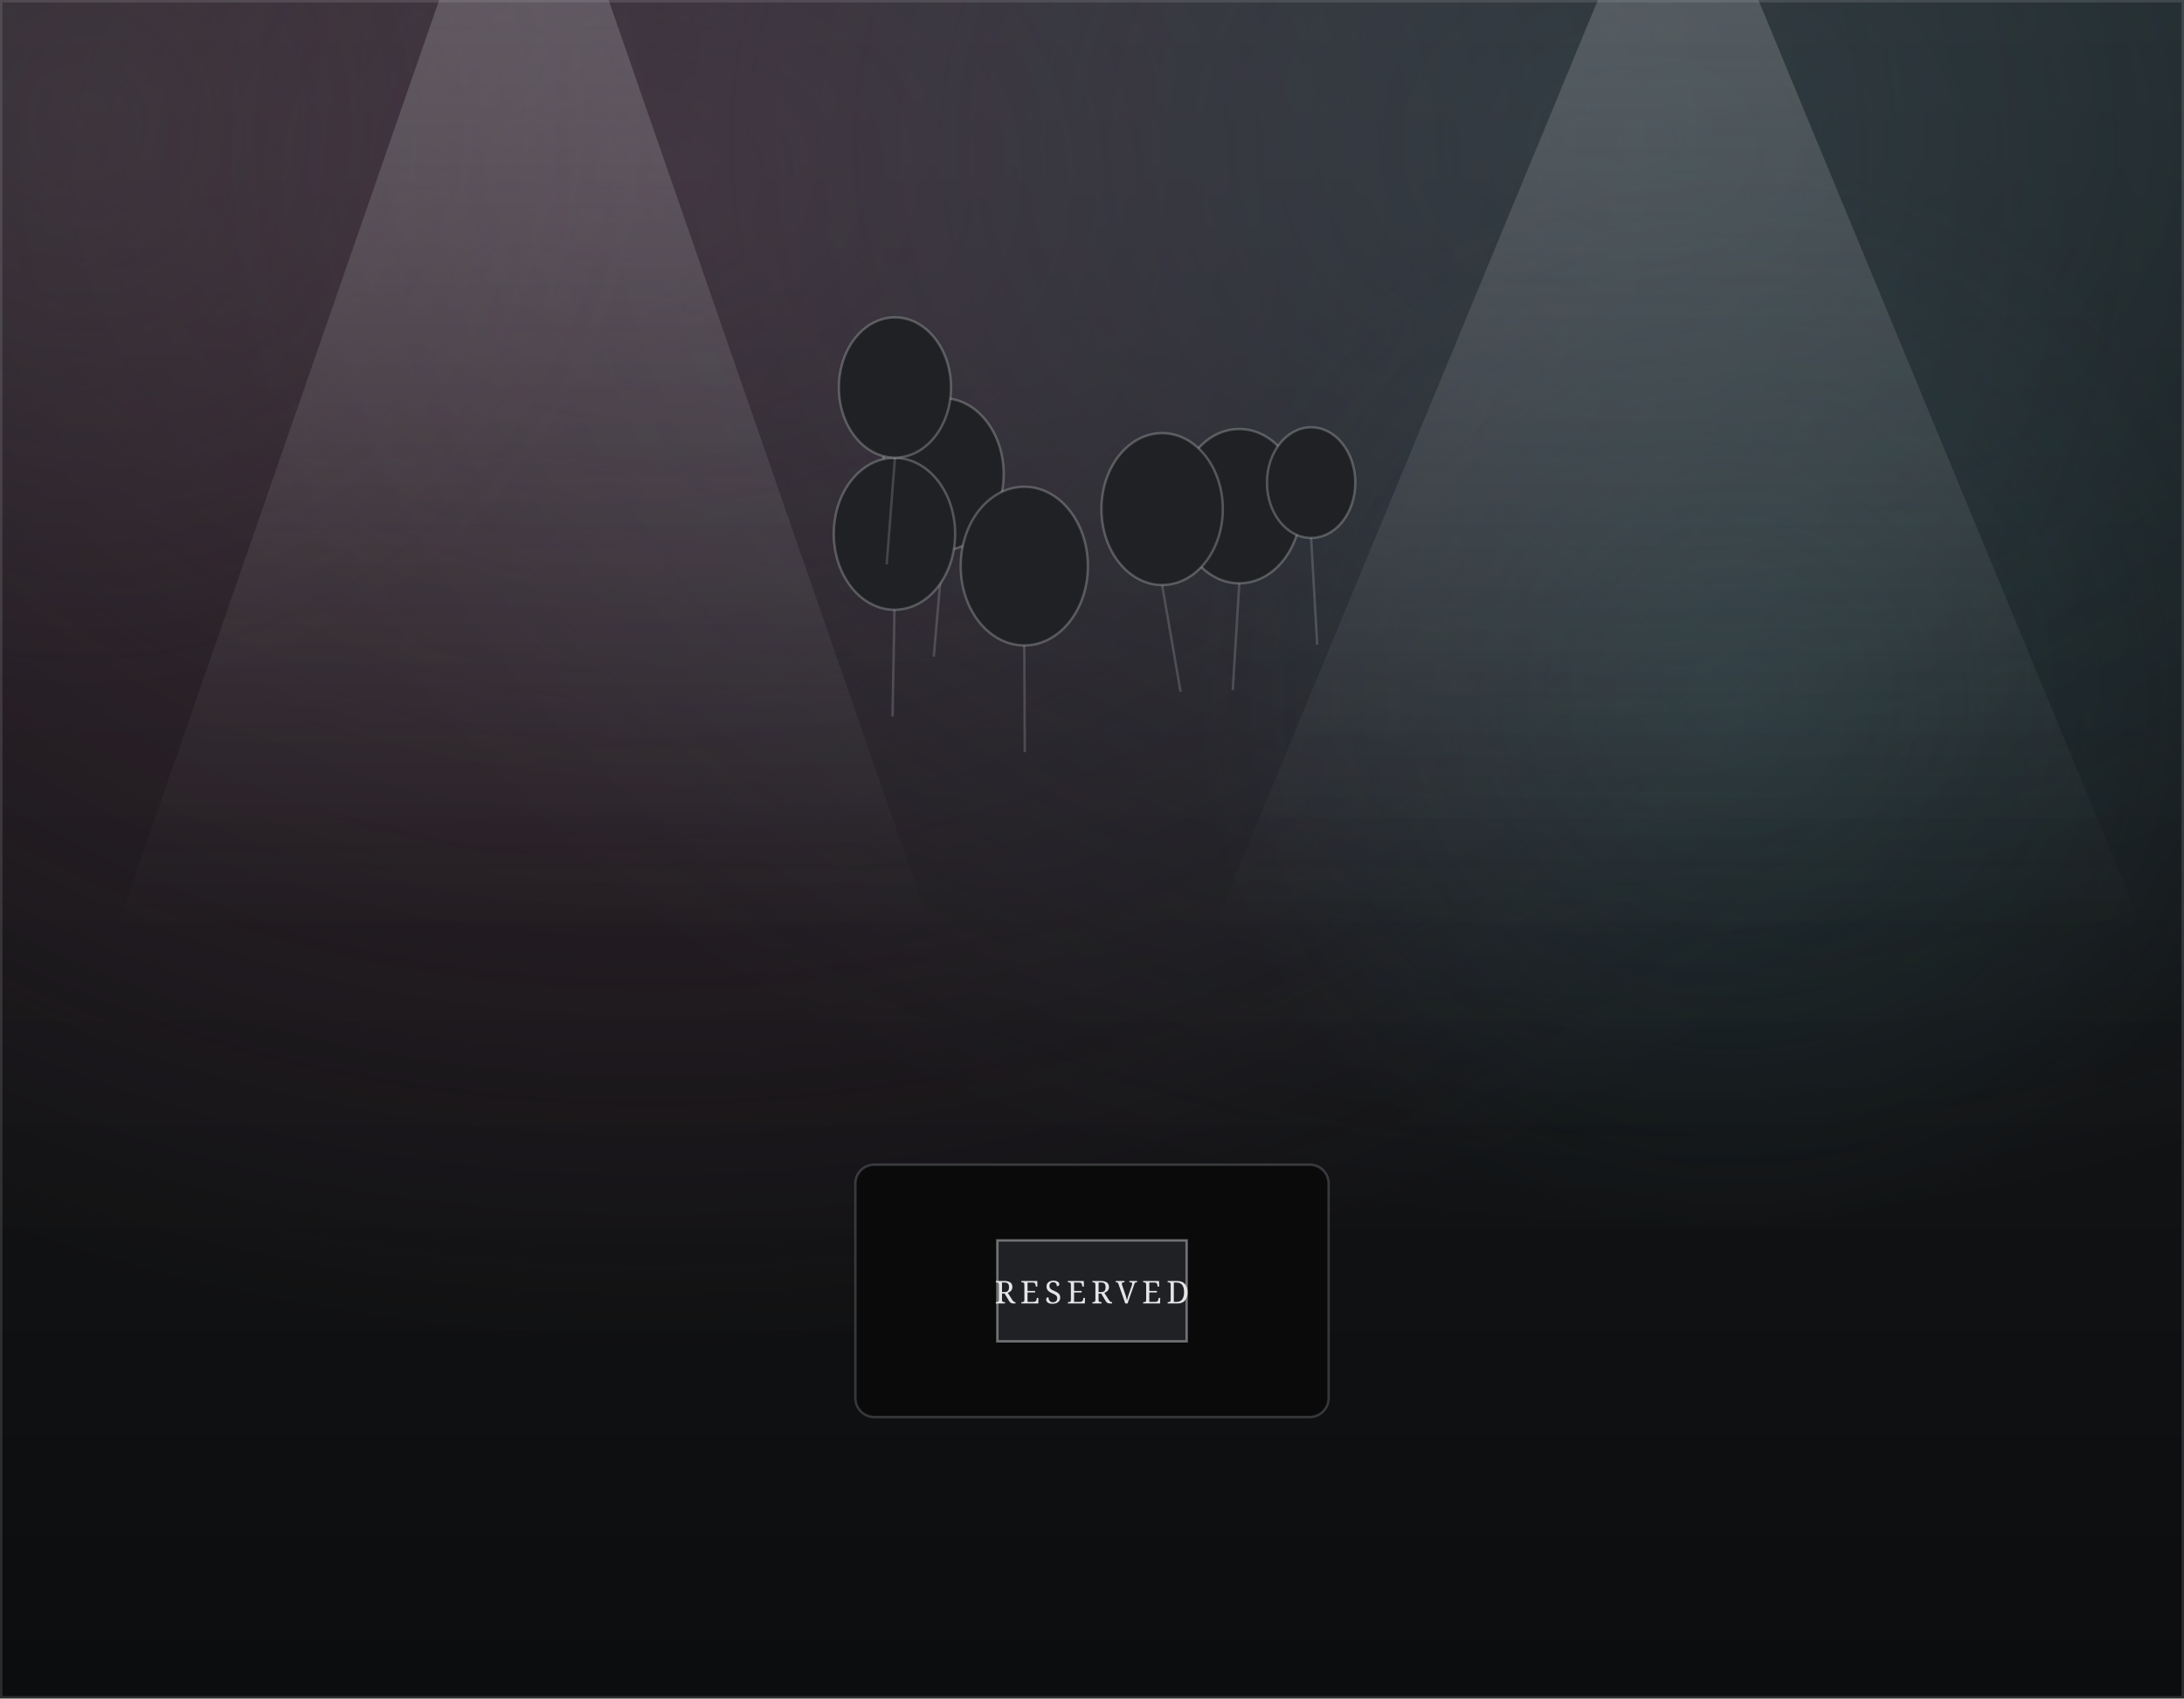
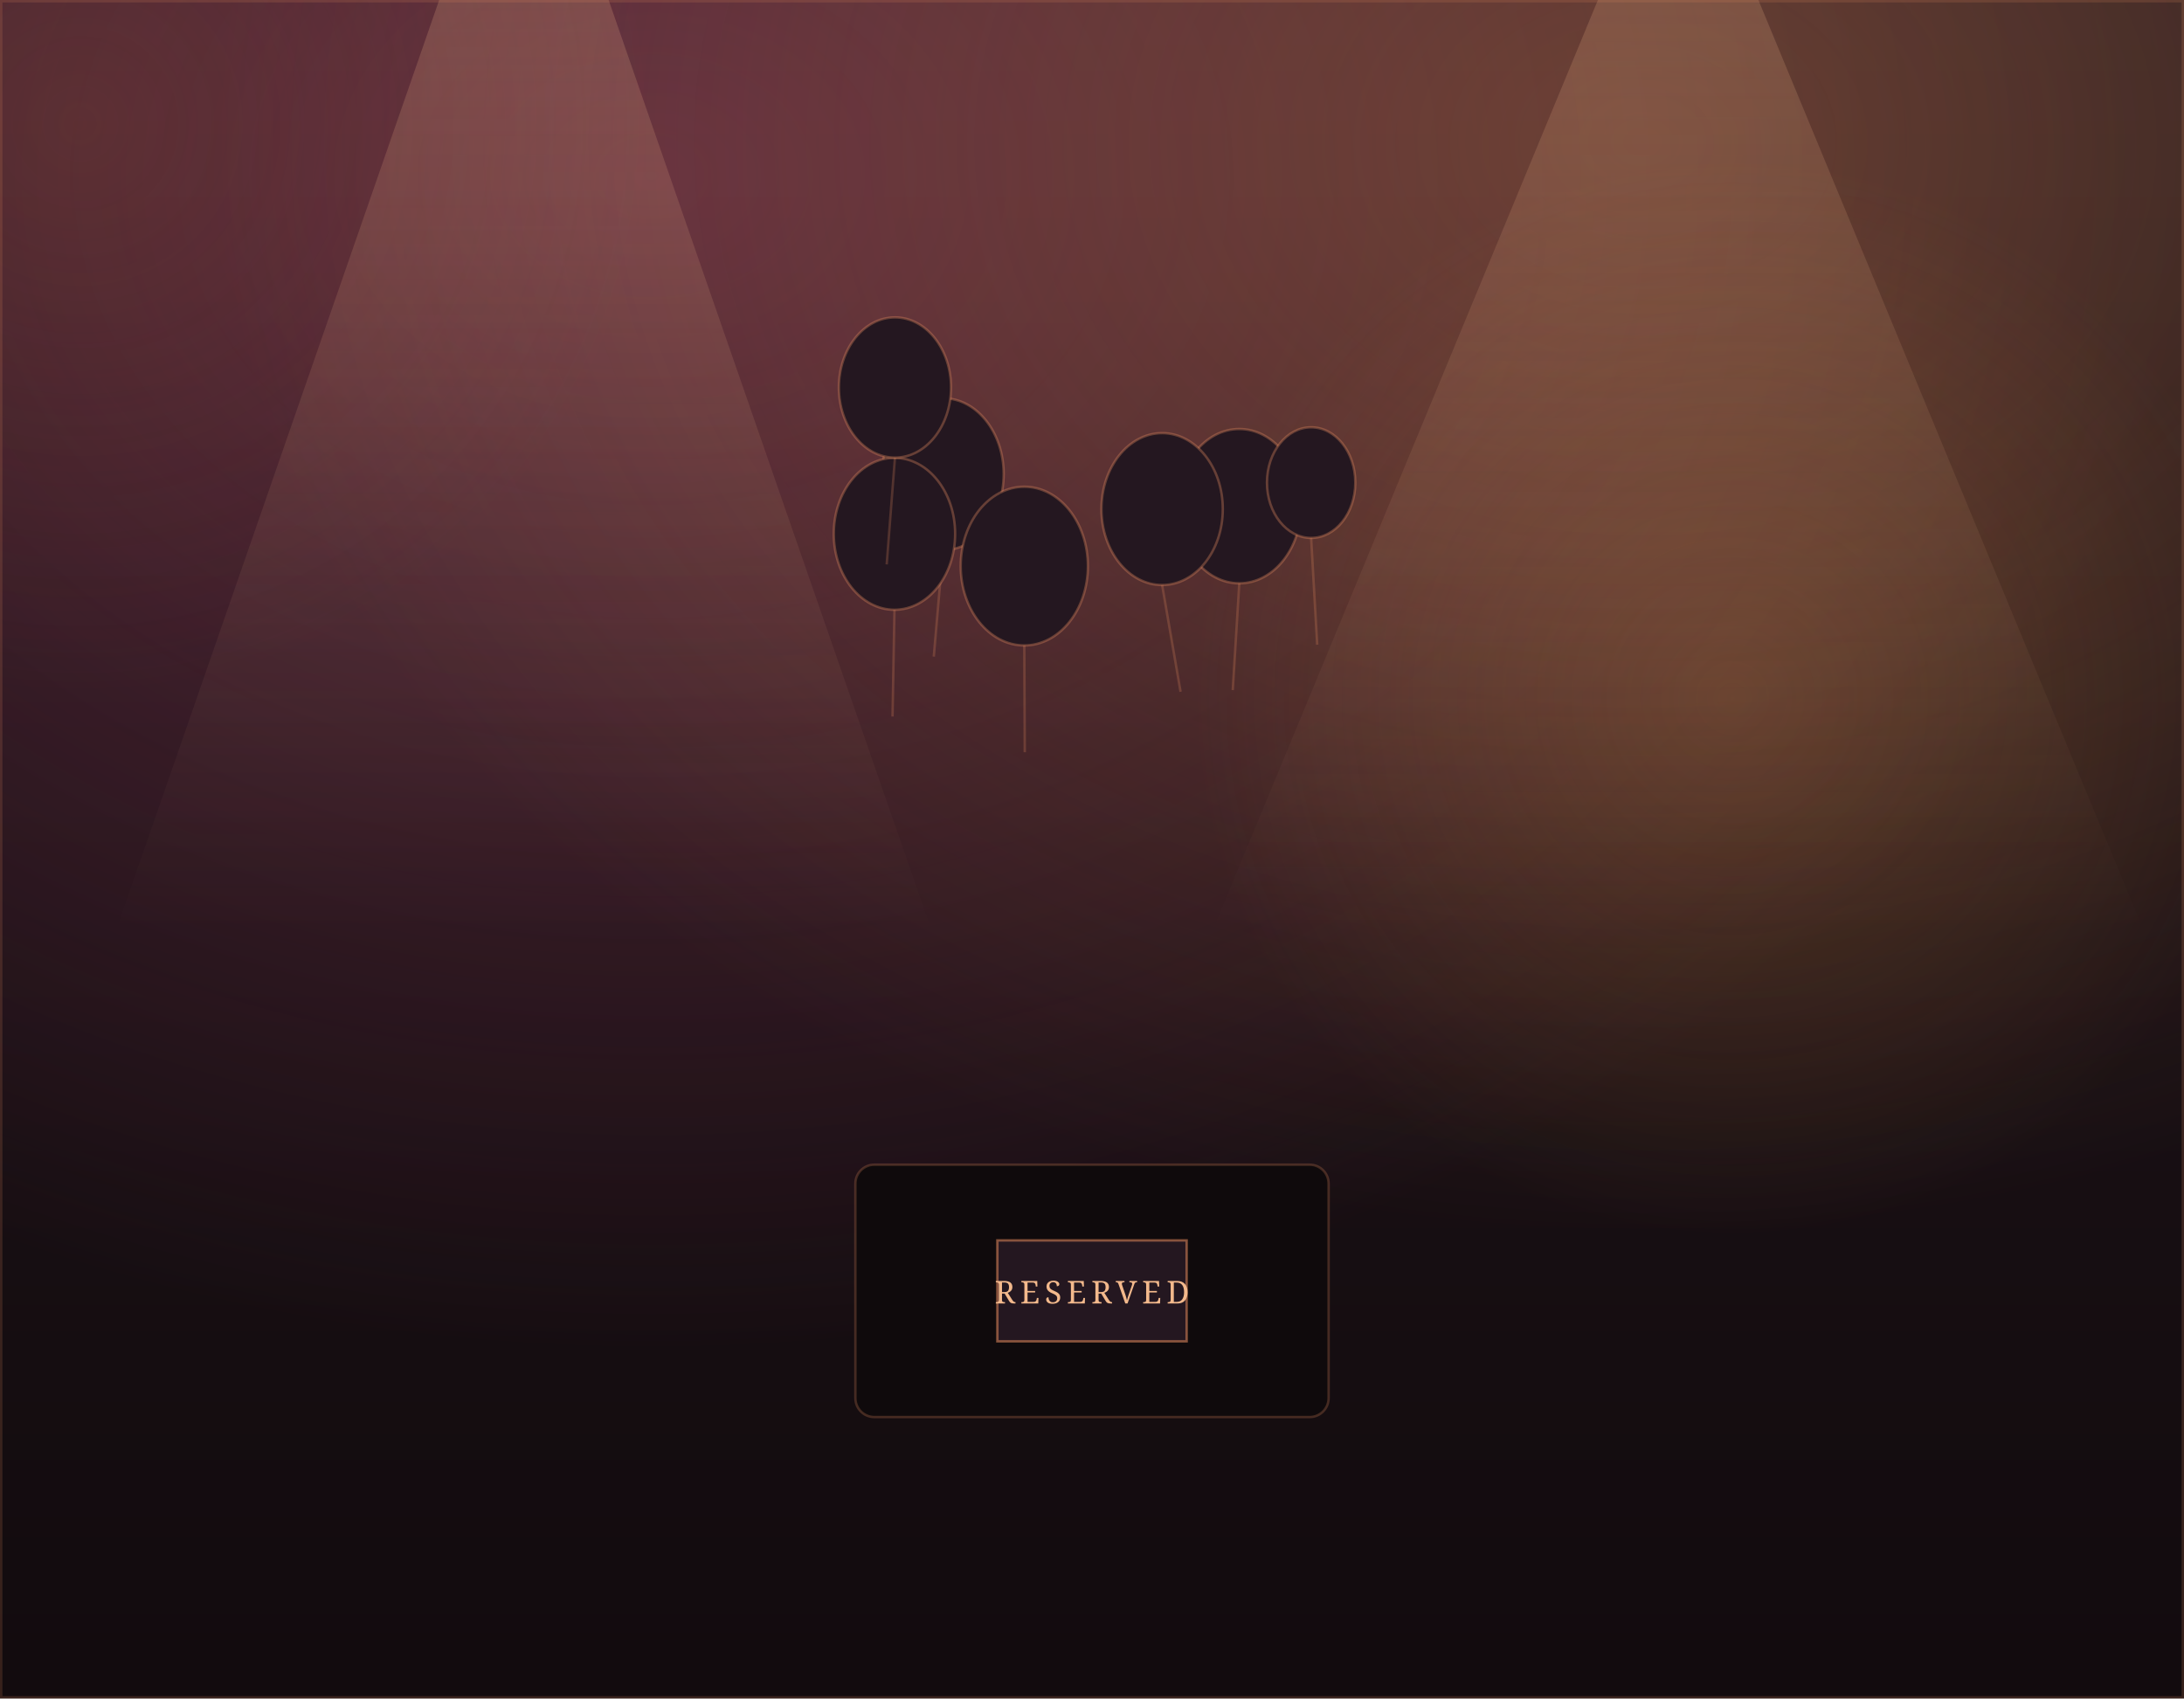
<svg xmlns="http://www.w3.org/2000/svg" viewBox="0 0 900 700" width="900" height="700">
  <defs>
    <filter id="soft">
      <feGaussianBlur stdDeviation="1.1" />
    </filter>
    <filter id="softer">
      <feGaussianBlur stdDeviation="2.4" />
    </filter>
    <radialGradient id="glowM" cx="30%" cy="10%" r="70%">
-       <stop offset="0%" stop-color="#7A4A63" stop-opacity="0.4" />
-       <stop offset="100%" stop-color="#7A4A63" stop-opacity="0" />
+       <stop offset="0%" stop-color="#B54A6E" stop-opacity="0.4" />
+       <stop offset="100%" stop-color="#B54A6E" stop-opacity="0" />
    </radialGradient>
    <radialGradient id="glowC" cx="75%" cy="8%" r="65%">
-       <stop offset="0%" stop-color="#3E6B72" stop-opacity="0.32" />
-       <stop offset="100%" stop-color="#3E6B72" stop-opacity="0" />
+       <stop offset="0%" stop-color="#D98B4A" stop-opacity="0.32" />
+       <stop offset="100%" stop-color="#D98B4A" stop-opacity="0" />
    </radialGradient>
    <linearGradient id="bg" x1="0%" y1="0%" x2="0%" y2="100%">
-       <stop offset="0%" stop-color="#1F2124" />
-       <stop offset="45%" stop-color="#151618" />
-       <stop offset="100%" stop-color="#0C0D0E" />
+       <stop offset="0%" stop-color="#241720" />
+       <stop offset="45%" stop-color="#1B1116" />
+       <stop offset="100%" stop-color="#120B0E" />
    </linearGradient>
  </defs>
  <rect width="900" height="700" fill="url(#bg)" />
  <rect width="900" height="700" fill="url(#glowM)" />
  <rect width="900" height="700" fill="url(#glowC)" />
  <defs>
    <radialGradient id="haze0714" cx="50%" cy="50%" r="50%">
-       <stop offset="0%" stop-color="#3E6B72" stop-opacity="0.22" />
-       <stop offset="100%" stop-color="#3E6B72" stop-opacity="0" />
+       <stop offset="0%" stop-color="#D98B4A" stop-opacity="0.22" />
+       <stop offset="100%" stop-color="#D98B4A" stop-opacity="0" />
    </radialGradient>
  </defs>
  <circle cx="714.0" cy="287.7" r="223.1" fill="url(#haze0714)" />
  <defs>
    <radialGradient id="haze133" cx="50%" cy="50%" r="50%">
-       <stop offset="0%" stop-color="#5C5E62" stop-opacity="0.22" />
-       <stop offset="100%" stop-color="#5C5E62" stop-opacity="0" />
+       <stop offset="0%" stop-color="#A85C38" stop-opacity="0.22" />
+       <stop offset="100%" stop-color="#A85C38" stop-opacity="0" />
    </radialGradient>
  </defs>
  <circle cx="33.1" cy="51.0" r="235.9" fill="url(#haze133)" />
  <defs>
    <linearGradient id="beam0215" x1="0" y1="0" x2="0" y2="1">
-       <stop offset="0%" stop-color="#E4E5E7" stop-opacity="0.22" />
-       <stop offset="100%" stop-color="#E4E5E7" stop-opacity="0" />
+       <stop offset="0%" stop-color="#F3B98C" stop-opacity="0.22" />
+       <stop offset="100%" stop-color="#F3B98C" stop-opacity="0" />
    </linearGradient>
  </defs>
  <polygon points="191.4,-30 240.4,-30 384.4,385.0 47.3,385.0" fill="url(#beam0215)" />
  <defs>
    <linearGradient id="beam1691" x1="0" y1="0" x2="0" y2="1">
-       <stop offset="0%" stop-color="#E4E5E7" stop-opacity="0.21" />
-       <stop offset="100%" stop-color="#E4E5E7" stop-opacity="0" />
+       <stop offset="0%" stop-color="#F3B98C" stop-opacity="0.21" />
+       <stop offset="100%" stop-color="#F3B98C" stop-opacity="0" />
    </linearGradient>
  </defs>
  <polygon points="670.9,-30 712.2,-30 884.0,385.0 499.1,385.0" fill="url(#beam1691)" />
-   <ellipse cx="388.6" cy="195.4" rx="25.0" ry="31.3" fill="#1F2124" stroke="#B7BABE" stroke-opacity="0.35" />
-   <line x1="388.6" y1="226.6" x2="384.8" y2="270.6" stroke="#B7BABE" stroke-opacity="0.25" />
-   <ellipse cx="510.7" cy="208.6" rx="25.5" ry="31.8" fill="#1F2124" stroke="#B7BABE" stroke-opacity="0.35" />
-   <line x1="510.7" y1="240.4" x2="508.0" y2="284.4" stroke="#B7BABE" stroke-opacity="0.25" />
-   <ellipse cx="368.6" cy="220.0" rx="25.0" ry="31.3" fill="#1F2124" stroke="#B7BABE" stroke-opacity="0.35" />
-   <line x1="368.6" y1="251.3" x2="367.8" y2="295.3" stroke="#B7BABE" stroke-opacity="0.25" />
-   <ellipse cx="368.8" cy="159.7" rx="23.1" ry="28.9" fill="#1F2124" stroke="#B7BABE" stroke-opacity="0.35" />
-   <line x1="368.8" y1="188.6" x2="365.4" y2="232.6" stroke="#B7BABE" stroke-opacity="0.25" />
-   <ellipse cx="540.3" cy="198.9" rx="18.2" ry="22.8" fill="#1F2124" stroke="#B7BABE" stroke-opacity="0.35" />
-   <line x1="540.3" y1="221.7" x2="542.8" y2="265.7" stroke="#B7BABE" stroke-opacity="0.25" />
-   <ellipse cx="422.1" cy="233.3" rx="26.2" ry="32.7" fill="#1F2124" stroke="#B7BABE" stroke-opacity="0.35" />
-   <line x1="422.1" y1="266.0" x2="422.3" y2="310.0" stroke="#B7BABE" stroke-opacity="0.25" />
-   <ellipse cx="478.9" cy="209.8" rx="25.0" ry="31.3" fill="#1F2124" stroke="#B7BABE" stroke-opacity="0.35" />
-   <line x1="478.9" y1="241.1" x2="486.5" y2="285.1" stroke="#B7BABE" stroke-opacity="0.25" />
-   <rect x="352.5" y="480.0" width="195.0" height="104.0" rx="7.8" fill="#0A0A0B" stroke="#B7BABE" stroke-opacity="0.25" />
-   <rect x="411.0" y="511.2" width="78.0" height="41.6" fill="#1F2124" stroke="#B7BABE" stroke-opacity="0.55" />
-   <text x="450.0" y="537.2" text-anchor="middle" font-family="Georgia, serif" font-size="13.0" letter-spacing="2" fill="#E4E5E7">RESERVED</text>
-   <rect x="0.5" y="0.5" width="899" height="699" fill="none" stroke="#B7BABE" stroke-opacity="0.18" />
+   <ellipse cx="388.6" cy="195.4" rx="25.0" ry="31.3" fill="#241720" stroke="#E2895E" stroke-opacity="0.35" />
+   <line x1="388.6" y1="226.6" x2="384.8" y2="270.6" stroke="#E2895E" stroke-opacity="0.25" />
+   <ellipse cx="510.7" cy="208.6" rx="25.5" ry="31.8" fill="#241720" stroke="#E2895E" stroke-opacity="0.35" />
+   <line x1="510.7" y1="240.4" x2="508.0" y2="284.4" stroke="#E2895E" stroke-opacity="0.25" />
+   <ellipse cx="368.6" cy="220.0" rx="25.0" ry="31.3" fill="#241720" stroke="#E2895E" stroke-opacity="0.35" />
+   <line x1="368.6" y1="251.3" x2="367.8" y2="295.3" stroke="#E2895E" stroke-opacity="0.25" />
+   <ellipse cx="368.8" cy="159.7" rx="23.1" ry="28.9" fill="#241720" stroke="#E2895E" stroke-opacity="0.35" />
+   <line x1="368.8" y1="188.6" x2="365.4" y2="232.6" stroke="#E2895E" stroke-opacity="0.25" />
+   <ellipse cx="540.3" cy="198.9" rx="18.2" ry="22.8" fill="#241720" stroke="#E2895E" stroke-opacity="0.35" />
+   <line x1="540.3" y1="221.7" x2="542.8" y2="265.7" stroke="#E2895E" stroke-opacity="0.25" />
+   <ellipse cx="422.1" cy="233.3" rx="26.2" ry="32.7" fill="#241720" stroke="#E2895E" stroke-opacity="0.35" />
+   <line x1="422.1" y1="266.0" x2="422.3" y2="310.0" stroke="#E2895E" stroke-opacity="0.25" />
+   <ellipse cx="478.9" cy="209.8" rx="25.0" ry="31.3" fill="#241720" stroke="#E2895E" stroke-opacity="0.35" />
+   <line x1="478.9" y1="241.1" x2="486.5" y2="285.1" stroke="#E2895E" stroke-opacity="0.25" />
+   <rect x="352.5" y="480.0" width="195.0" height="104.0" rx="7.8" fill="#0F0A0C" stroke="#E2895E" stroke-opacity="0.25" />
+   <rect x="411.0" y="511.2" width="78.0" height="41.6" fill="#241720" stroke="#E2895E" stroke-opacity="0.55" />
+   <text x="450.0" y="537.2" text-anchor="middle" font-family="Georgia, serif" font-size="13.0" letter-spacing="2" fill="#F3B98C">RESERVED</text>
+   <rect x="0.5" y="0.5" width="899" height="699" fill="none" stroke="#E2895E" stroke-opacity="0.18" />
</svg>
